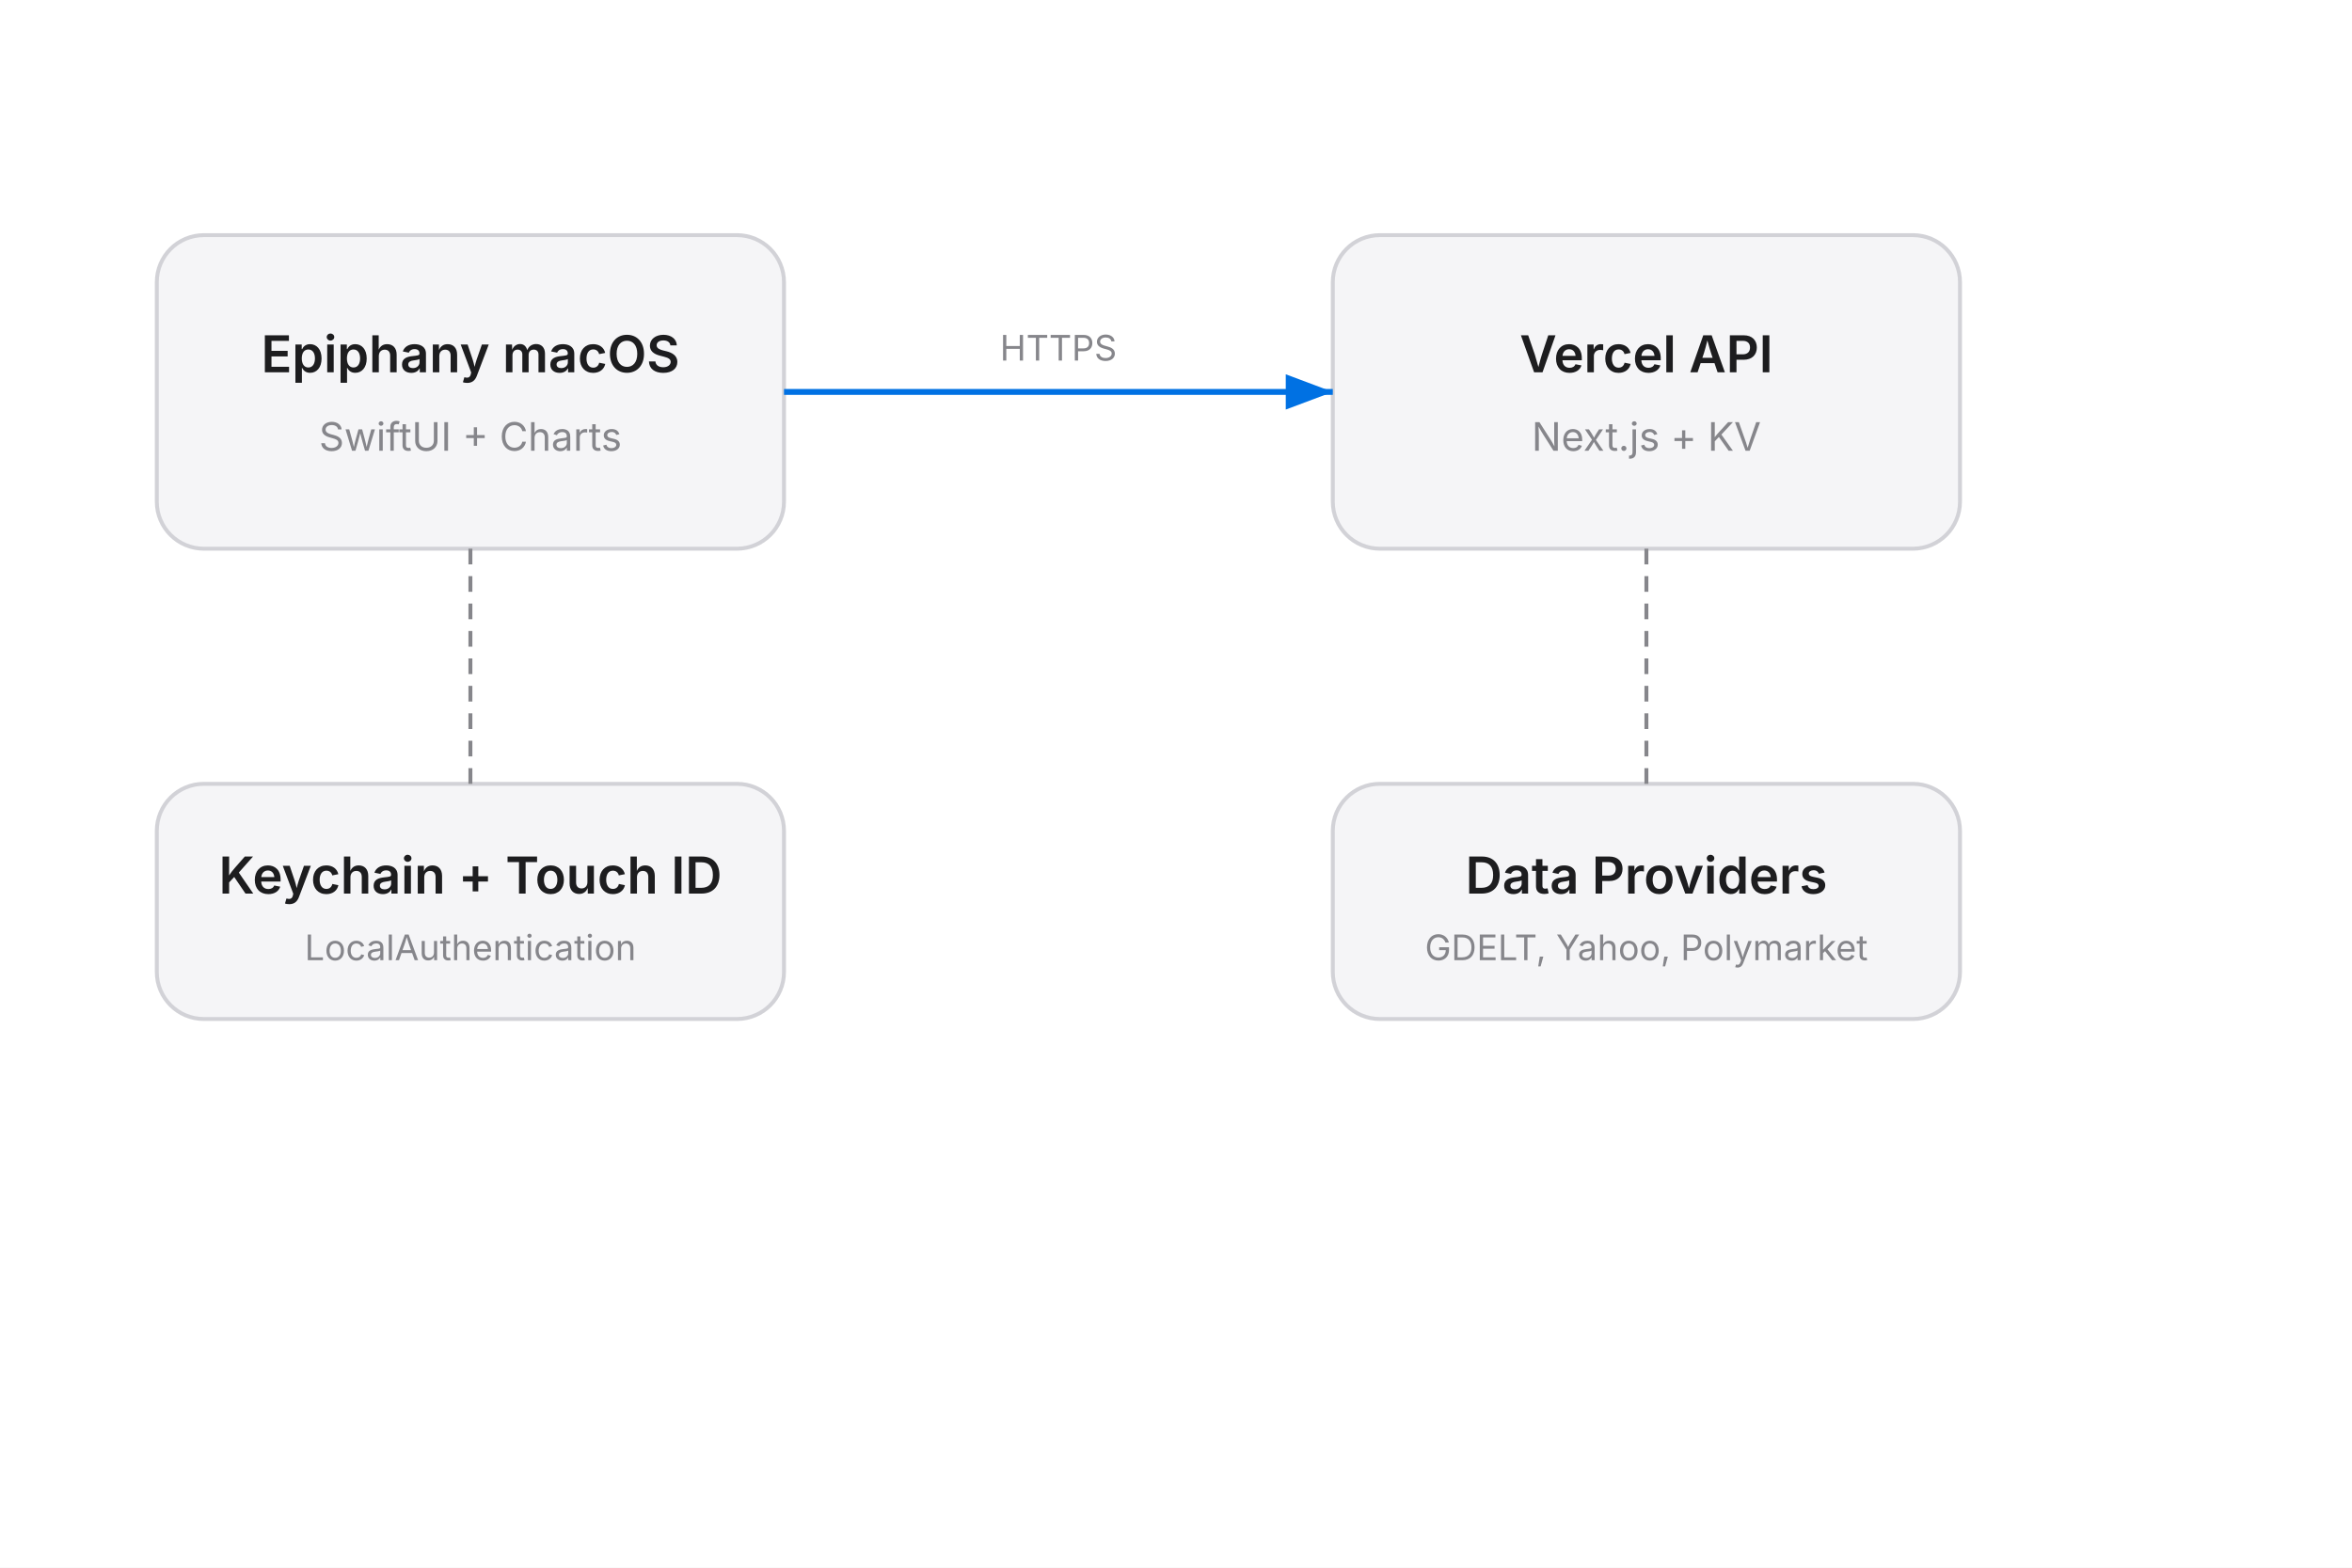
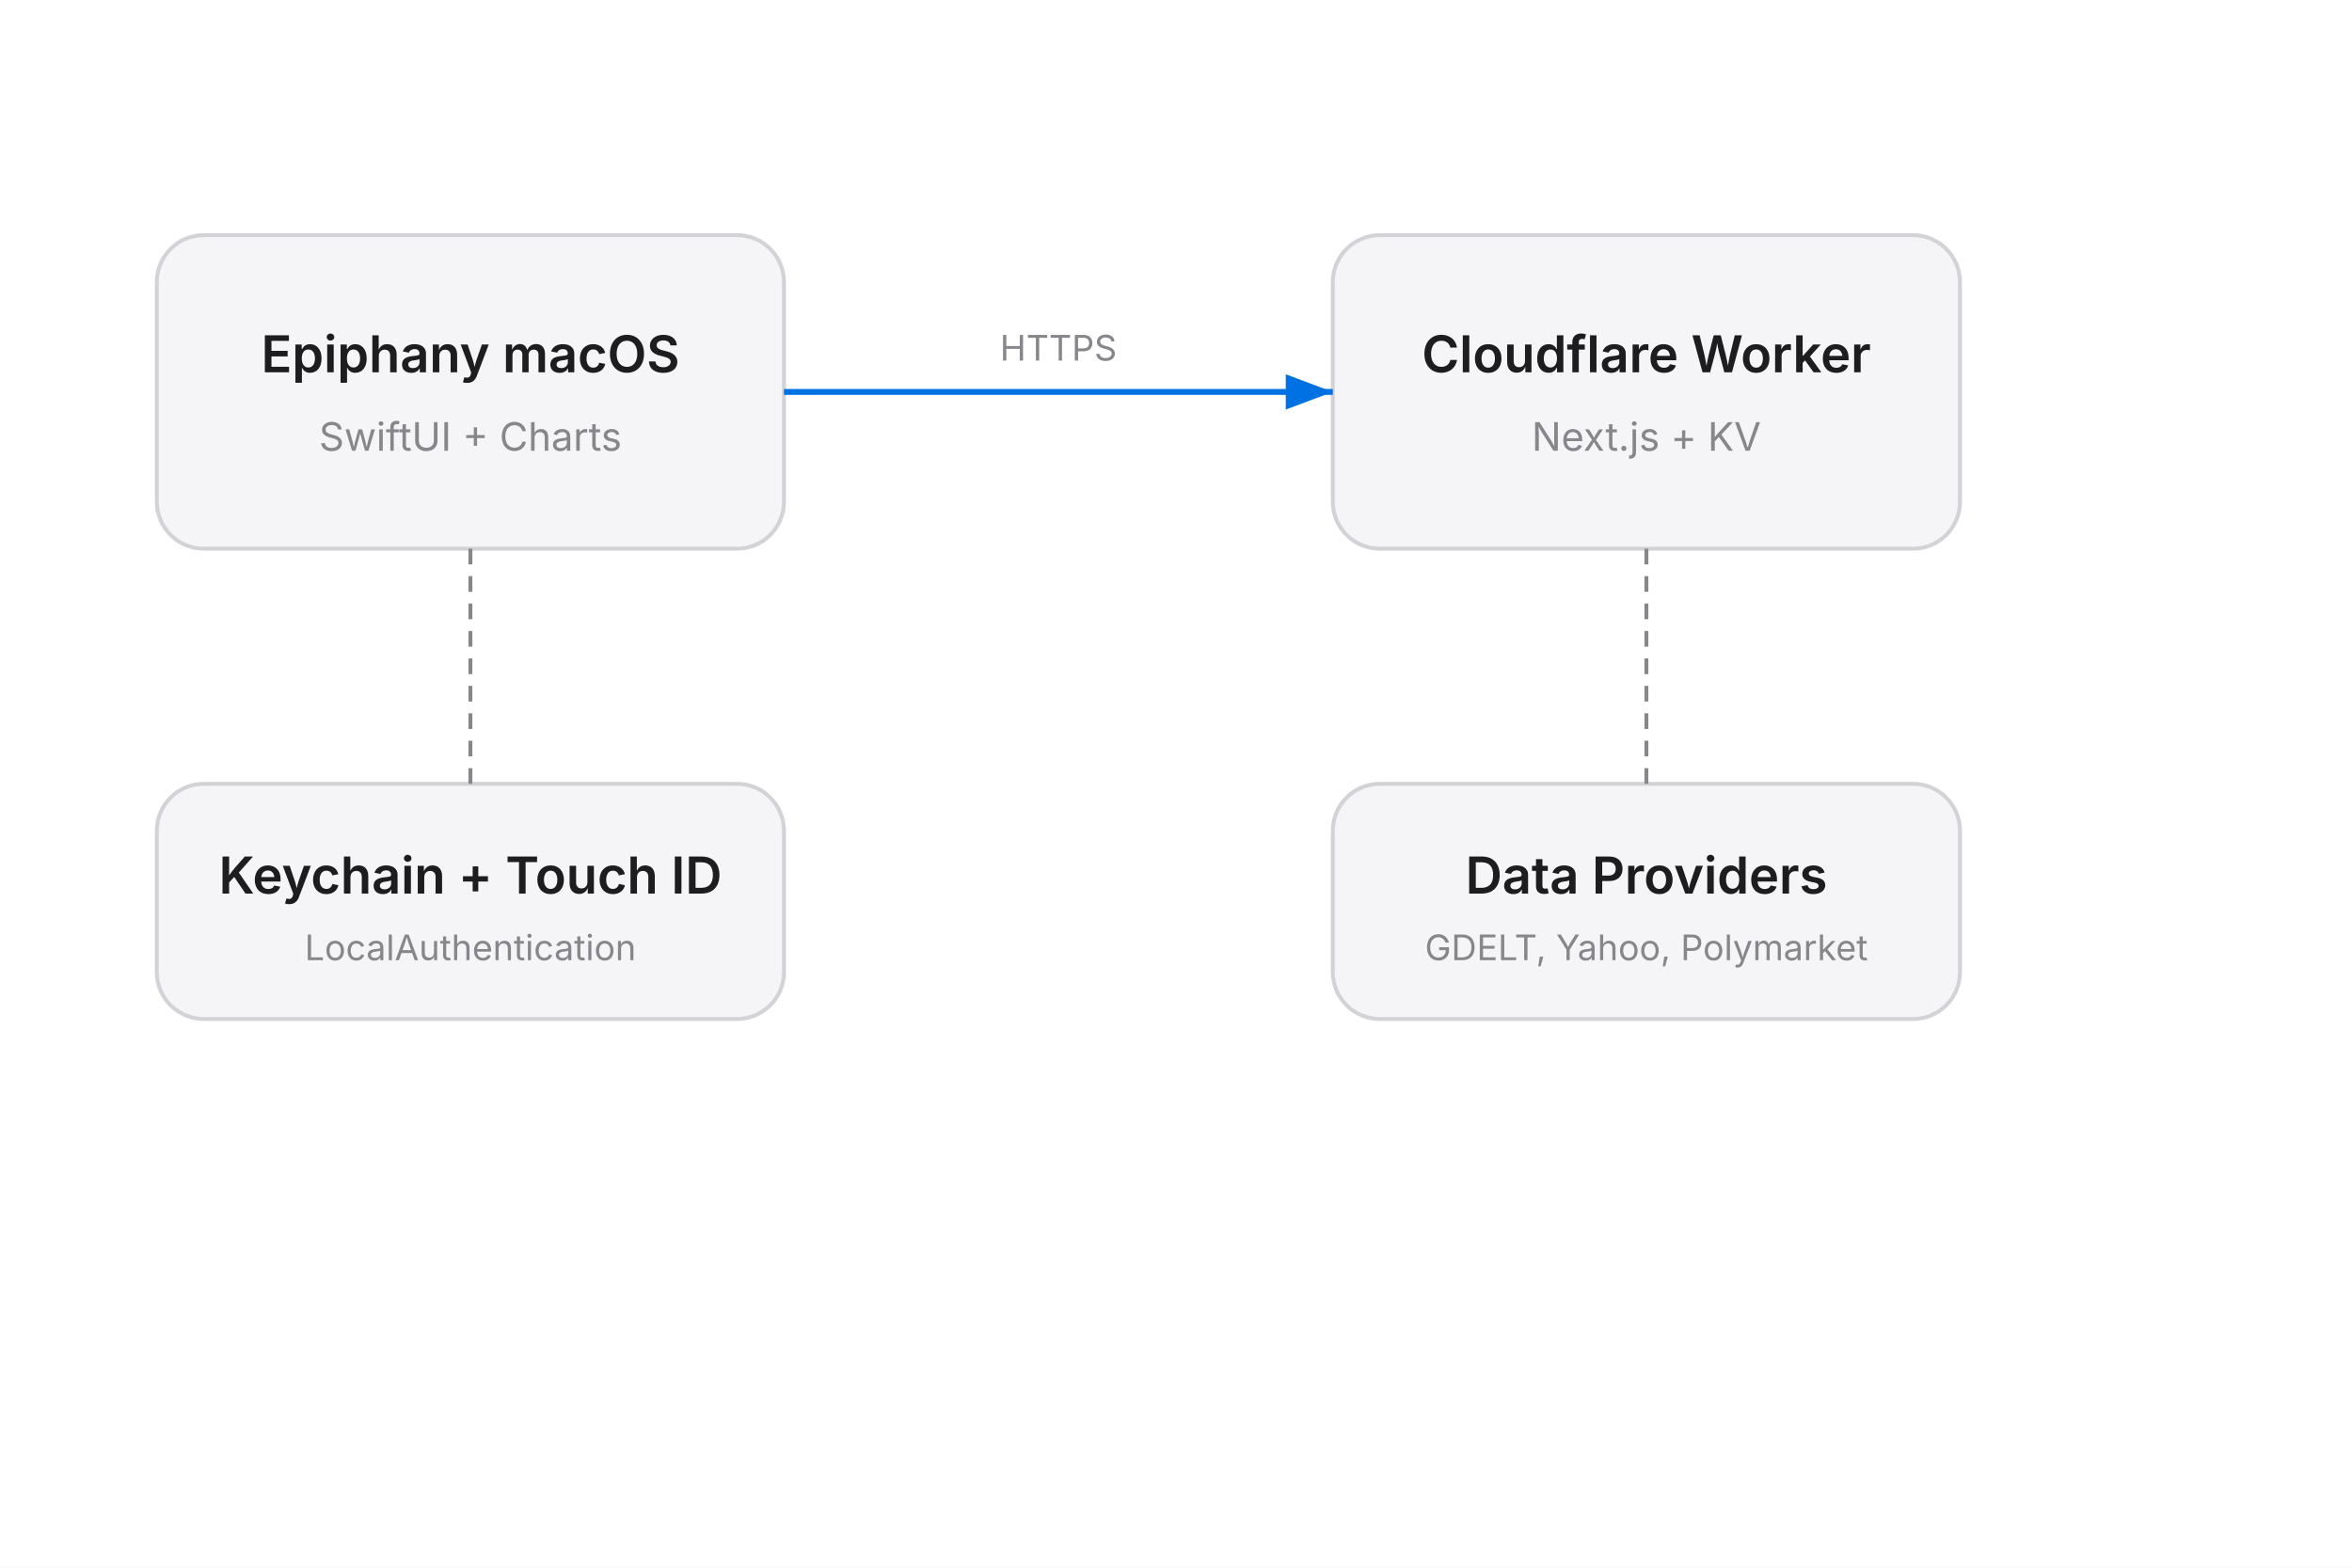
<svg xmlns="http://www.w3.org/2000/svg" width="600" height="400" viewBox="0 0 600 400">
  <path fill="#fff" d="M0 0h600v400H0z" />
  <rect width="160" height="80" x="40" y="60" fill="#f5f5f7" stroke="#d2d2d7" rx="12" />
  <text x="120" y="95" fill="#1d1d1f" font-family="-apple-system, SF Pro Display, sans-serif" font-size="13" font-weight="600" text-anchor="middle">Epiphany macOS</text>
  <text x="120" y="115" fill="#86868b" font-family="-apple-system, SF Pro Text, sans-serif" font-size="10" text-anchor="middle">SwiftUI + Charts</text>
  <rect width="160" height="80" x="340" y="60" fill="#f5f5f7" stroke="#d2d2d7" rx="12" />
-   <text x="420" y="95" fill="#1d1d1f" font-family="-apple-system, SF Pro Display, sans-serif" font-size="13" font-weight="600" text-anchor="middle">Vercel API</text>
+   <text x="420" y="95" fill="#1d1d1f" font-family="-apple-system, SF Pro Display, sans-serif" font-size="13" font-weight="600" text-anchor="middle">Cloudflare Worker</text>
  <text x="420" y="115" fill="#86868b" font-family="-apple-system, SF Pro Text, sans-serif" font-size="10" text-anchor="middle">Next.js + KV</text>
  <path stroke="#0071e3" stroke-width="1.5" marker-end="url(#a)" d="M200 100h140" />
  <text x="270" y="92" fill="#86868b" font-family="-apple-system, SF Pro Text, sans-serif" font-size="9" text-anchor="middle">HTTPS</text>
  <rect width="160" height="60" x="340" y="200" fill="#f5f5f7" stroke="#d2d2d7" rx="12" />
  <text x="420" y="228" fill="#1d1d1f" font-family="-apple-system, SF Pro Display, sans-serif" font-size="13" font-weight="600" text-anchor="middle">Data Providers</text>
  <text x="420" y="245" fill="#86868b" font-family="-apple-system, SF Pro Text, sans-serif" font-size="9" text-anchor="middle">GDELT, Yahoo, Polymarket</text>
  <path stroke="#86868b" stroke-dasharray="4,3" d="M420 140v60" />
  <rect width="160" height="60" x="40" y="200" fill="#f5f5f7" stroke="#d2d2d7" rx="12" />
  <text x="120" y="228" fill="#1d1d1f" font-family="-apple-system, SF Pro Display, sans-serif" font-size="13" font-weight="600" text-anchor="middle">Keychain + Touch ID</text>
  <text x="120" y="245" fill="#86868b" font-family="-apple-system, SF Pro Text, sans-serif" font-size="9" text-anchor="middle">LocalAuthentication</text>
  <path stroke="#86868b" stroke-dasharray="4,3" d="M120 140v60" />
  <defs>
    <marker id="a" markerHeight="6" markerWidth="8" orient="auto" refX="8" refY="3">
      <path fill="#0071e3" d="m0 0 8 3-8 3z" />
    </marker>
  </defs>
</svg>
